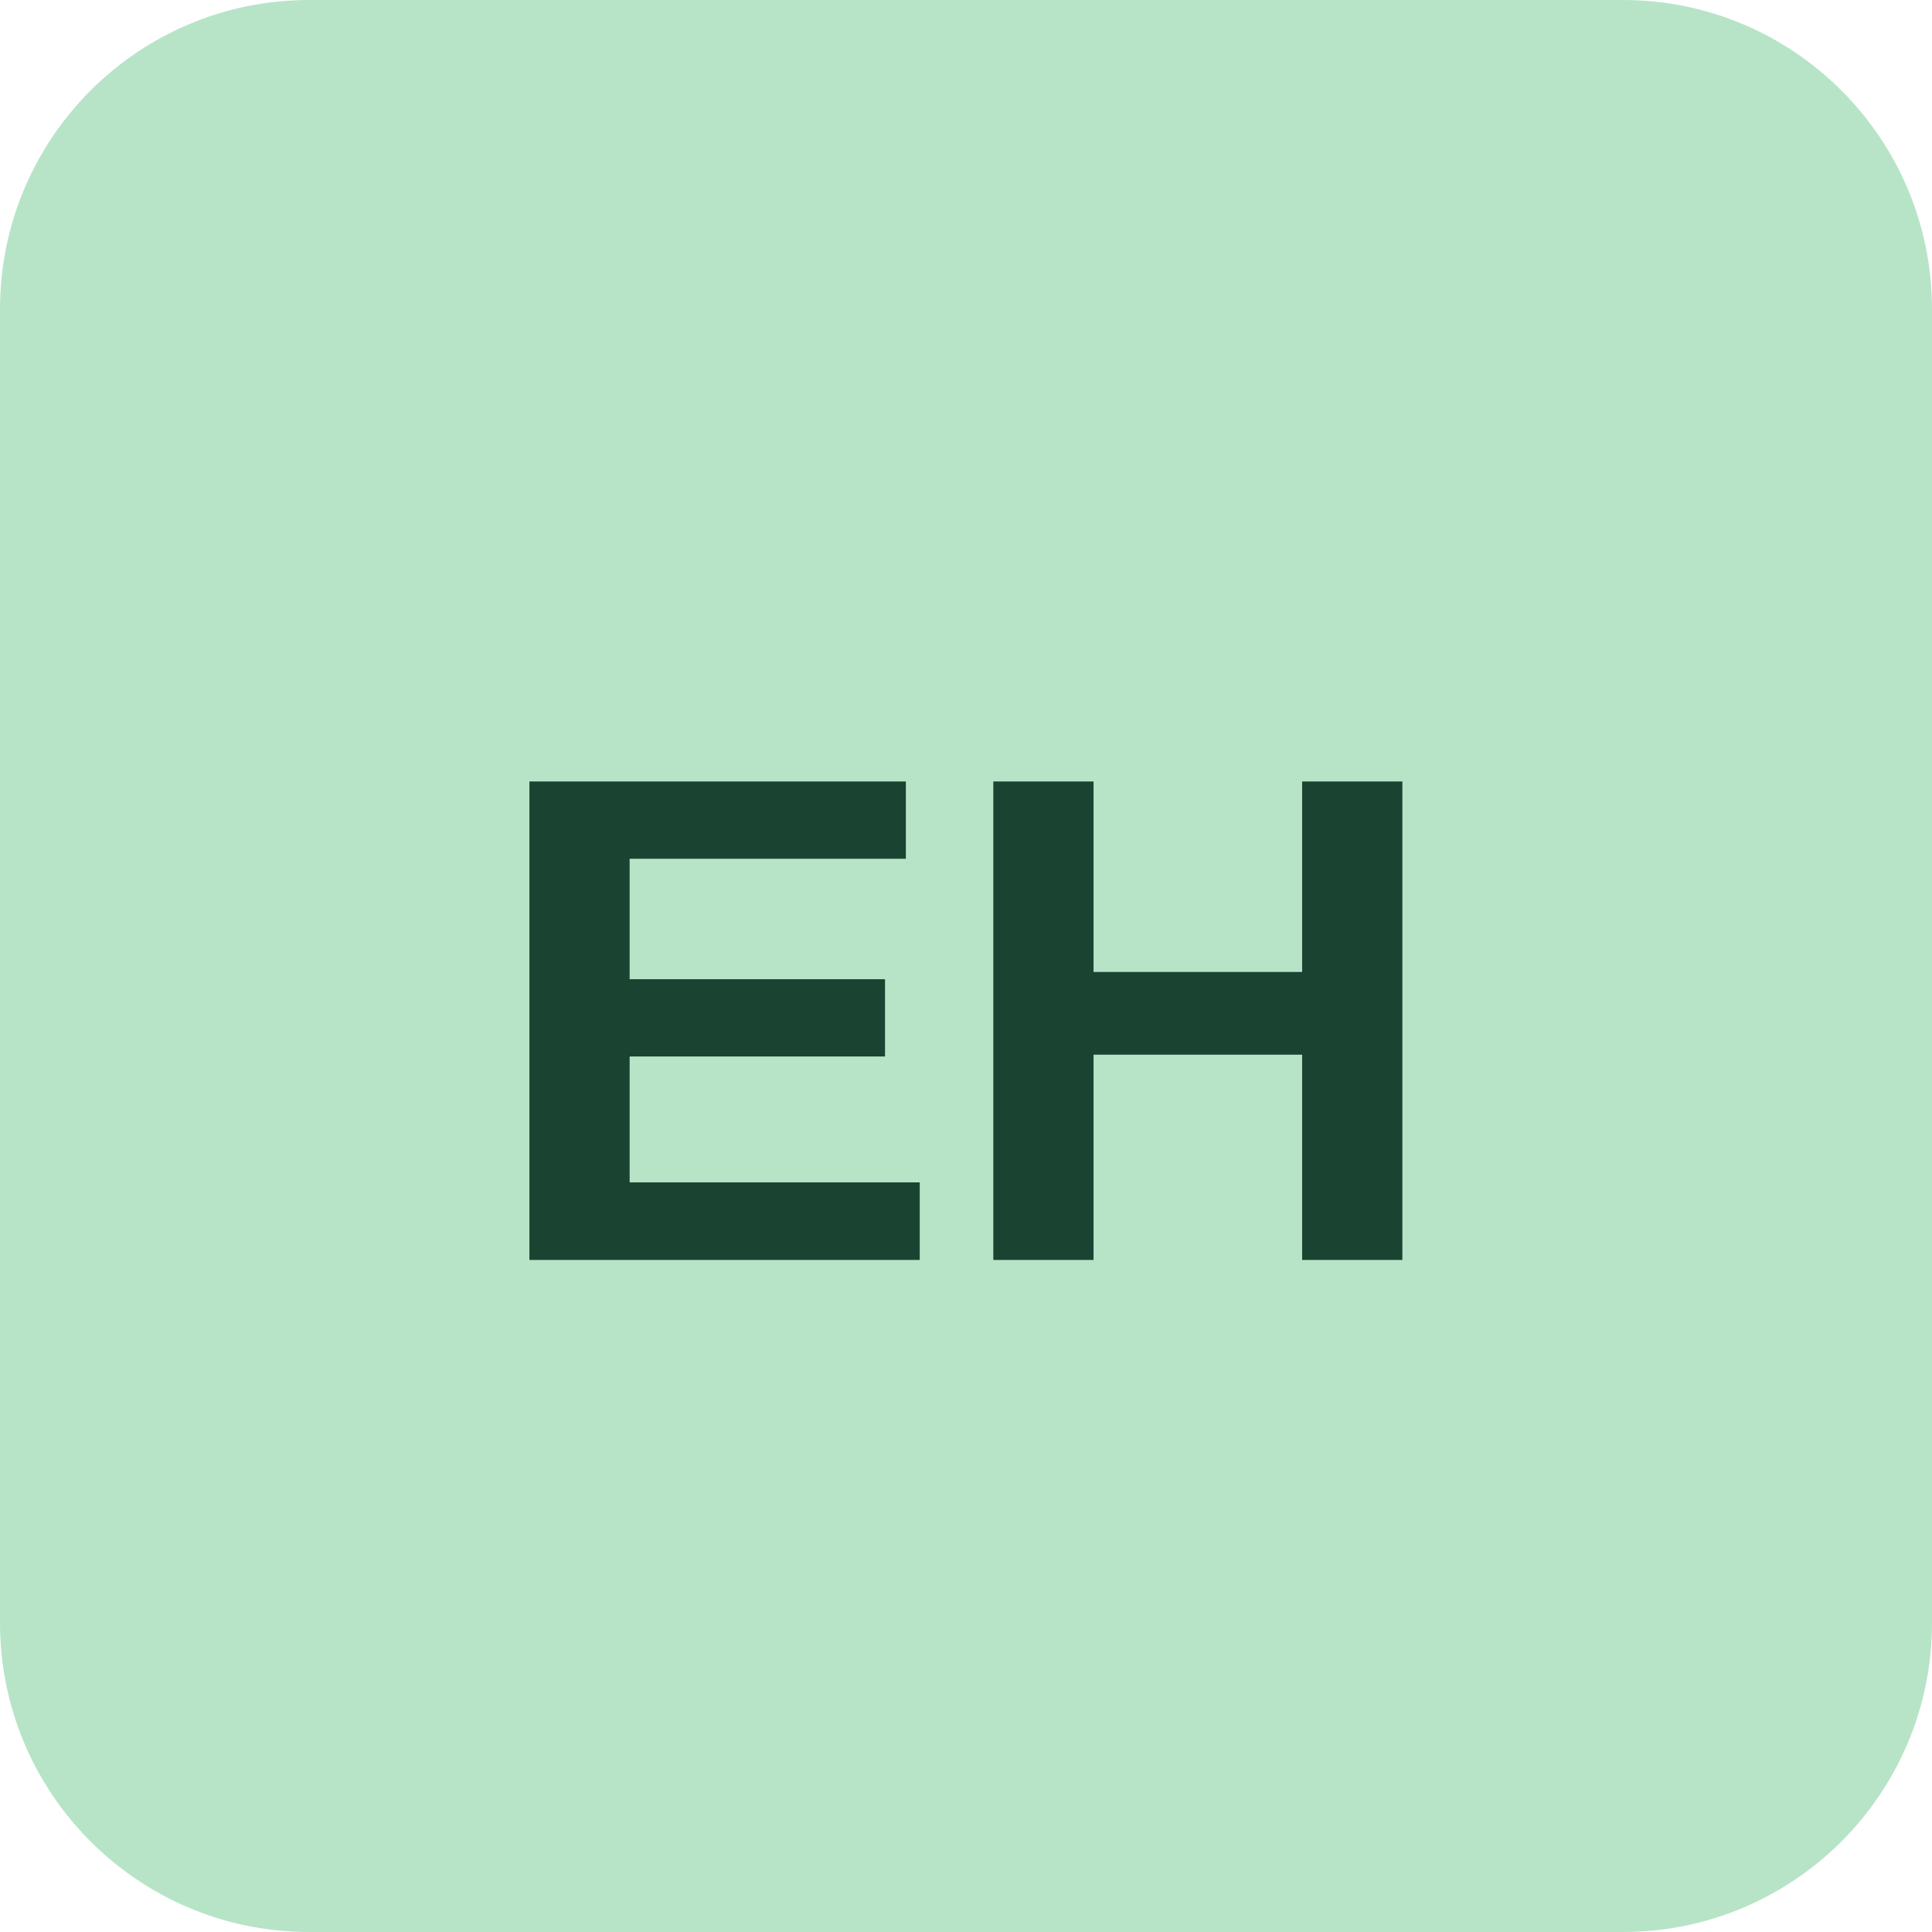
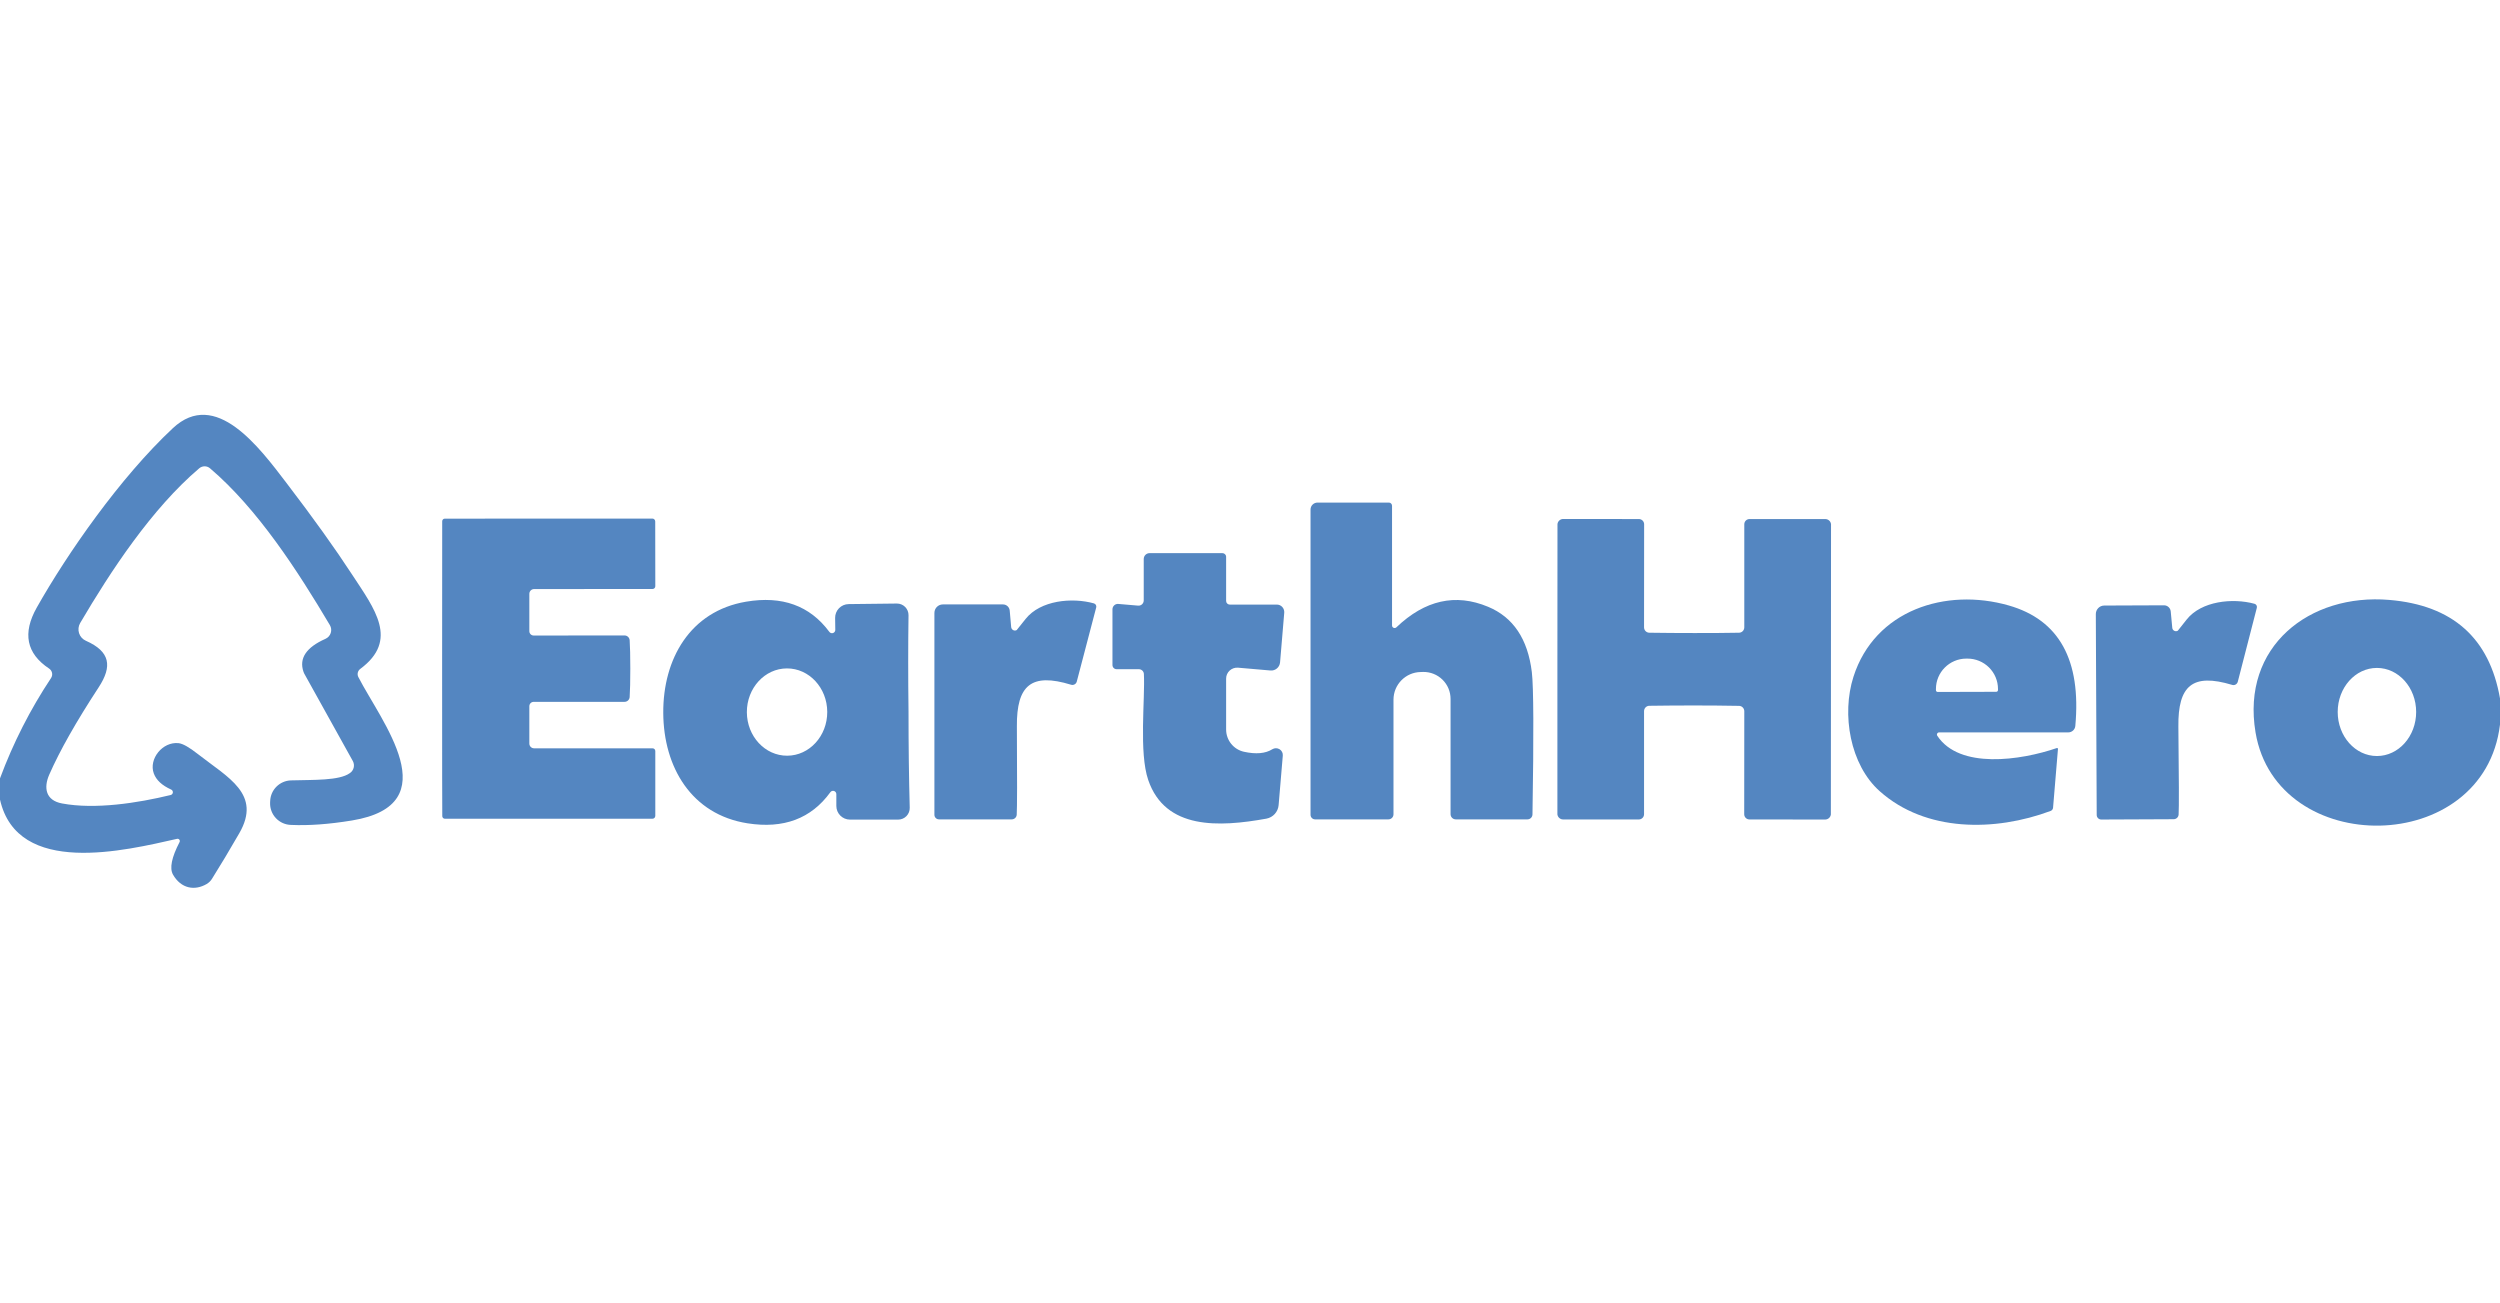
- <svg xmlns="http://www.w3.org/2000/svg" viewBox="0 0 100 100">
-   <rect width="100" height="100" rx="16" fill="#b7e4c7" />
-   <text x="50" y="55" font-family="Arial, sans-serif" font-size="36" font-weight="bold" fill="#1b4332" text-anchor="middle" dominant-baseline="middle">EH</text>
+ <svg xmlns="http://www.w3.org/2000/svg" version="1.1" viewBox="0.00 0.00 311.00 162.00">
+   <path fill="#5486c1" d="   M 0.00 99.47   L 0.00 96.83   Q 2.46 90.21 6.35 84.35   A 0.85 0.85 0.0 0 0 6.11 83.17   Q 1.87 80.36 4.58 75.57   C 8.33 68.92 14.92 59.42 21.50 53.27   C 26.82 48.29 32.25 55.64 35.66 60.11   Q 40.62 66.60 43.81 71.49   C 46.60 75.75 49.65 79.63 44.82 83.21   A 0.81 0.80 -32.0 0 0 44.58 84.23   C 47.43 89.78 55.85 100.09 43.77 102.07   Q 39.50 102.77 36.21 102.62   A 2.67 2.67 0.0 0 1 33.60 99.85   L 33.61 99.65   A 2.67 2.67 0.0 0 1 36.21 97.08   C 39.02 97.00 42.19 97.12 43.50 96.19   A 1.15 1.14 59.6 0 0 43.89 94.67   L 37.84 83.78   A 1.63 0.74 -87.8 0 1 37.75 83.56   Q 36.90 81.06 40.49 79.47   A 1.20 1.20 0.0 0 0 41.04 77.77   C 37.06 71.06 32.07 63.32 26.13 58.26   A 1.04 1.03 -44.8 0 0 24.78 58.26   C 18.87 63.29 13.77 71.04 9.97 77.51   A 1.56 1.55 -63.0 0 0 10.68 79.71   C 13.71 81.05 14.00 82.87 12.27 85.51   Q 8.08 91.91 6.12 96.38   C 5.42 97.99 5.66 99.57 7.72 99.95   C 11.83 100.72 17.12 99.90 21.23 98.90   A 0.36 0.36 0.0 0 0 21.29 98.22   Q 19.58 97.45 19.13 96.21   C 18.48 94.42 20.22 92.23 22.22 92.45   Q 23.01 92.54 24.61 93.80   C 28.36 96.74 32.58 98.77 29.77 103.65   Q 27.95 106.81 26.38 109.31   A 1.99 1.91 -0.7 0 1 25.71 109.97   C 24.22 110.84 22.52 110.55 21.52 108.80   Q 20.85 107.62 22.34 104.75   A 0.28 0.28 0.0 0 0 22.03 104.35   C 15.61 105.80 2.17 109.11 0.00 99.47   Z" />
+   <path fill="#5486c1" d="   M 173.71 78.04   Q 179.04 72.95 185.11 75.48   Q 189.81 77.43 190.56 83.61   Q 190.89 86.38 190.64 101.31   A 0.63 0.62 -89.5 0 1 190.02 101.93   L 181.10 101.93   A 0.65 0.65 0.0 0 1 180.45 101.28   L 180.45 86.94   A 3.36 3.35 -0.4 0 0 177.04 83.59   L 176.73 83.60   A 3.44 3.44 0.0 0 0 173.35 87.04   L 173.35 101.30   A 0.63 0.63 0.0 0 1 172.72 101.93   L 163.60 101.93   A 0.57 0.57 0.0 0 1 163.03 101.36   L 163.03 63.39   A 0.87 0.87 0.0 0 1 163.90 62.52   L 172.78 62.52   A 0.40 0.39 90.0 0 1 173.17 62.92   L 173.17 77.81   A 0.32 0.32 0.0 0 0 173.71 78.04   Z" />
+   <path fill="#5486c1" d="   M 78.41 83.18   Q 78.41 85.50 78.33 86.71   A 0.64 0.64 0.0 0 1 77.69 87.31   L 66.39 87.31   A 0.54 0.54 0.0 0 0 65.85 87.85   L 65.85 92.50   A 0.59 0.59 0.0 0 0 66.44 93.09   L 81.18 93.09   A 0.34 0.34 0.0 0 1 81.52 93.43   L 81.52 101.49   A 0.36 0.35 -90.0 0 1 81.17 101.85   L 55.34 101.85   A 0.33 0.32 89.0 0 1 55.02 101.54   Q 55.00 100.75 55.00 83.18   Q 55.00 65.61 55.01 64.83   A 0.33 0.32 -89.0 0 1 55.33 64.52   L 81.16 64.51   A 0.36 0.35 90.0 0 1 81.51 64.87   L 81.52 72.93   A 0.34 0.34 0.0 0 1 81.18 73.27   L 66.44 73.28   A 0.59 0.59 0.0 0 0 65.85 73.87   L 65.85 78.52   A 0.54 0.54 0.0 0 0 66.39 79.06   L 77.69 79.05   A 0.64 0.64 0.0 0 1 78.33 79.65   Q 78.41 80.86 78.41 83.18   Z" />
+   <path fill="#5486c1" d="   M 210.76 78.75   Q 213.55 78.76 216.34 78.71   A 0.67 0.66 89.7 0 0 216.99 78.04   L 216.99 65.22   A 0.65 0.65 0.0 0 1 217.64 64.57   L 227.06 64.57   A 0.72 0.72 0.0 0 1 227.78 65.21   Q 227.78 65.23 227.77 83.26   Q 227.77 101.30 227.76 101.32   A 0.72 0.72 0.0 0 1 227.05 101.95   L 217.63 101.94   A 0.65 0.65 0.0 0 1 216.98 101.29   L 216.99 88.47   A 0.67 0.66 -89.7 0 0 216.34 87.81   Q 213.55 87.76 210.76 87.76   Q 207.96 87.76 205.17 87.80   A 0.67 0.66 89.7 0 0 204.52 88.47   L 204.52 101.29   A 0.65 0.65 0.0 0 1 203.87 101.94   L 194.45 101.94   A 0.72 0.72 0.0 0 1 193.74 101.31   Q 193.73 101.29 193.74 83.25   Q 193.75 65.22 193.75 65.19   A 0.72 0.72 0.0 0 1 194.46 64.56   L 203.88 64.57   A 0.65 0.65 0.0 0 1 204.53 65.22   L 204.52 78.04   A 0.67 0.66 -89.7 0 0 205.17 78.71   Q 207.96 78.75 210.76 78.75   Z" />
+   <path fill="#5486c1" d="   M 158.05 83.41   L 154.01 83.06   A 1.37 1.36 2.3 0 0 152.53 84.42   L 152.53 90.75   A 2.84 2.83 -83.8 0 0 154.75 93.52   Q 156.99 94.01 158.27 93.21   A 0.86 0.85 -13.7 0 1 159.58 94.00   L 159.06 100.16   A 1.87 1.87 0.0 0 1 157.54 101.84   C 151.66 102.90 144.96 103.24 142.84 97.03   C 141.67 93.62 142.46 86.96 142.30 83.84   A 0.62 0.62 0.0 0 0 141.68 83.25   L 138.91 83.25   A 0.52 0.52 0.0 0 1 138.39 82.73   L 138.39 75.80   A 0.67 0.67 0.0 0 1 139.12 75.13   L 141.58 75.34   A 0.65 0.64 -87.6 0 0 142.28 74.69   L 142.28 69.54   A 0.73 0.73 0.0 0 1 143.01 68.81   L 152.07 68.81   A 0.46 0.46 0.0 0 1 152.53 69.27   L 152.53 74.76   A 0.45 0.45 0.0 0 0 152.98 75.21   L 158.84 75.21   A 0.94 0.92 -87.7 0 1 159.76 76.22   L 159.24 82.40   A 1.11 1.10 -85.0 0 1 158.05 83.41   Z" />
+   <path fill="#5486c1" d="   M 113.02 88.51   Q 113.02 94.88 113.17 100.48   A 1.44 1.44 0.0 0 1 111.73 101.96   L 105.74 101.96   A 1.70 1.70 0.0 0 1 104.04 100.26   L 104.04 98.80   A 0.41 0.41 0.0 0 0 103.29 98.56   Q 99.72 103.48 92.99 102.42   C 86.02 101.33 82.55 95.44 82.51 88.70   C 82.47 81.97 85.85 76.03 92.81 74.85   Q 99.53 73.71 103.16 78.59   A 0.41 0.41 0.0 0 0 103.91 78.34   L 103.89 76.88   A 1.70 1.70 0.0 0 1 105.57 75.15   L 111.56 75.08   A 1.44 1.44 0.0 0 1 113.02 76.54   Q 112.94 82.14 113.02 88.51   Z   M 97.891 83.15   A 5.43 5.00 -90.2 0 0 92.91 88.597   A 5.43 5.00 -90.2 0 0 97.929 94.01   A 5.43 5.00 -90.2 0 0 102.91 88.562   A 5.43 5.00 -90.2 0 0 97.891 83.15   Z" />
+   <path fill="#5486c1" d="   M 126.48 78.38   Q 126.49 78.37 127.59 76.99   C 129.44 74.67 133.36 74.30 136.08 75.06   A 0.42 0.41 15.1 0 1 136.37 75.56   L 133.95 84.79   A 0.56 0.56 0.0 0 1 133.24 85.18   C 128.29 83.66 126.46 85.24 126.50 90.36   Q 126.56 100.11 126.48 101.35   A 0.62 0.62 0.0 0 1 125.86 101.93   L 116.81 101.93   A 0.57 0.57 0.0 0 1 116.24 101.36   L 116.24 76.25   A 1.06 1.05 90.0 0 1 117.29 75.19   L 124.77 75.19   A 0.84 0.84 0.0 0 1 125.61 75.97   L 125.79 78.01   A 0.47 0.46 72.9 0 0 126.48 78.38   Z" />
+   <path fill="#5486c1" d="   M 241.00 91.53   C 243.75 95.72 251.37 94.60 255.86 93.06   A 0.11 0.11 0.0 0 1 256.01 93.18   L 255.40 100.49   A 0.47 0.46 83.0 0 1 255.10 100.88   C 248.19 103.46 239.56 103.54 233.83 98.42   C 230.15 95.14 229.07 88.87 230.57 84.19   C 233.22 75.91 242.04 73.07 249.89 75.32   Q 259.29 78.01 258.17 90.31   A 0.88 0.88 0.0 0 1 257.29 91.11   L 241.22 91.11   A 0.27 0.27 0.0 0 0 241.00 91.53   Z   M 241.05 86.08   L 248.33 86.06   A 0.22 0.22 0.0 0 0 248.55 85.84   L 248.55 85.70   A 3.79 3.78 -0.2 0 0 244.74 81.93   L 244.60 81.93   A 3.79 3.78 -0.2 0 0 240.83 85.72   L 240.83 85.86   A 0.22 0.22 0.0 0 0 241.05 86.08   Z" />
+   <path fill="#5486c1" d="   M 270.23 78.10   A 0.46 0.46 0.0 0 0 270.92 78.46   Q 270.93 78.45 272.02 77.07   C 273.85 74.76 277.75 74.37 280.46 75.11   A 0.41 0.41 0.0 0 1 280.75 75.61   L 278.38 84.81   A 0.56 0.55 -74.0 0 1 277.68 85.20   C 272.74 83.71 270.93 85.29 270.99 90.39   Q 271.10 100.09 271.02 101.33   A 0.62 0.62 0.0 0 1 270.41 101.91   L 261.40 101.95   A 0.57 0.57 0.0 0 1 260.83 101.38   L 260.72 76.39   A 1.06 1.05 89.7 0 1 261.76 75.33   L 269.20 75.30   A 0.84 0.84 0.0 0 1 270.04 76.07   L 270.23 78.10   Z" />
+   <path fill="#5486c1" d="   M 311.00 86.89   L 311.00 90.13   C 309.02 106.66 283.23 106.81 280.59 91.12   C 278.79 80.41 287.31 73.79 297.23 74.63   Q 309.04 75.62 311.00 86.89   Z   M 295.69 83.09   A 5.48 4.88 -90.0 0 0 290.81 88.57   A 5.48 4.88 -90.0 0 0 295.69 94.05   A 5.48 4.88 -90.0 0 0 300.57 88.57   A 5.48 4.88 -90.0 0 0 295.69 83.09   Z" />
</svg>
